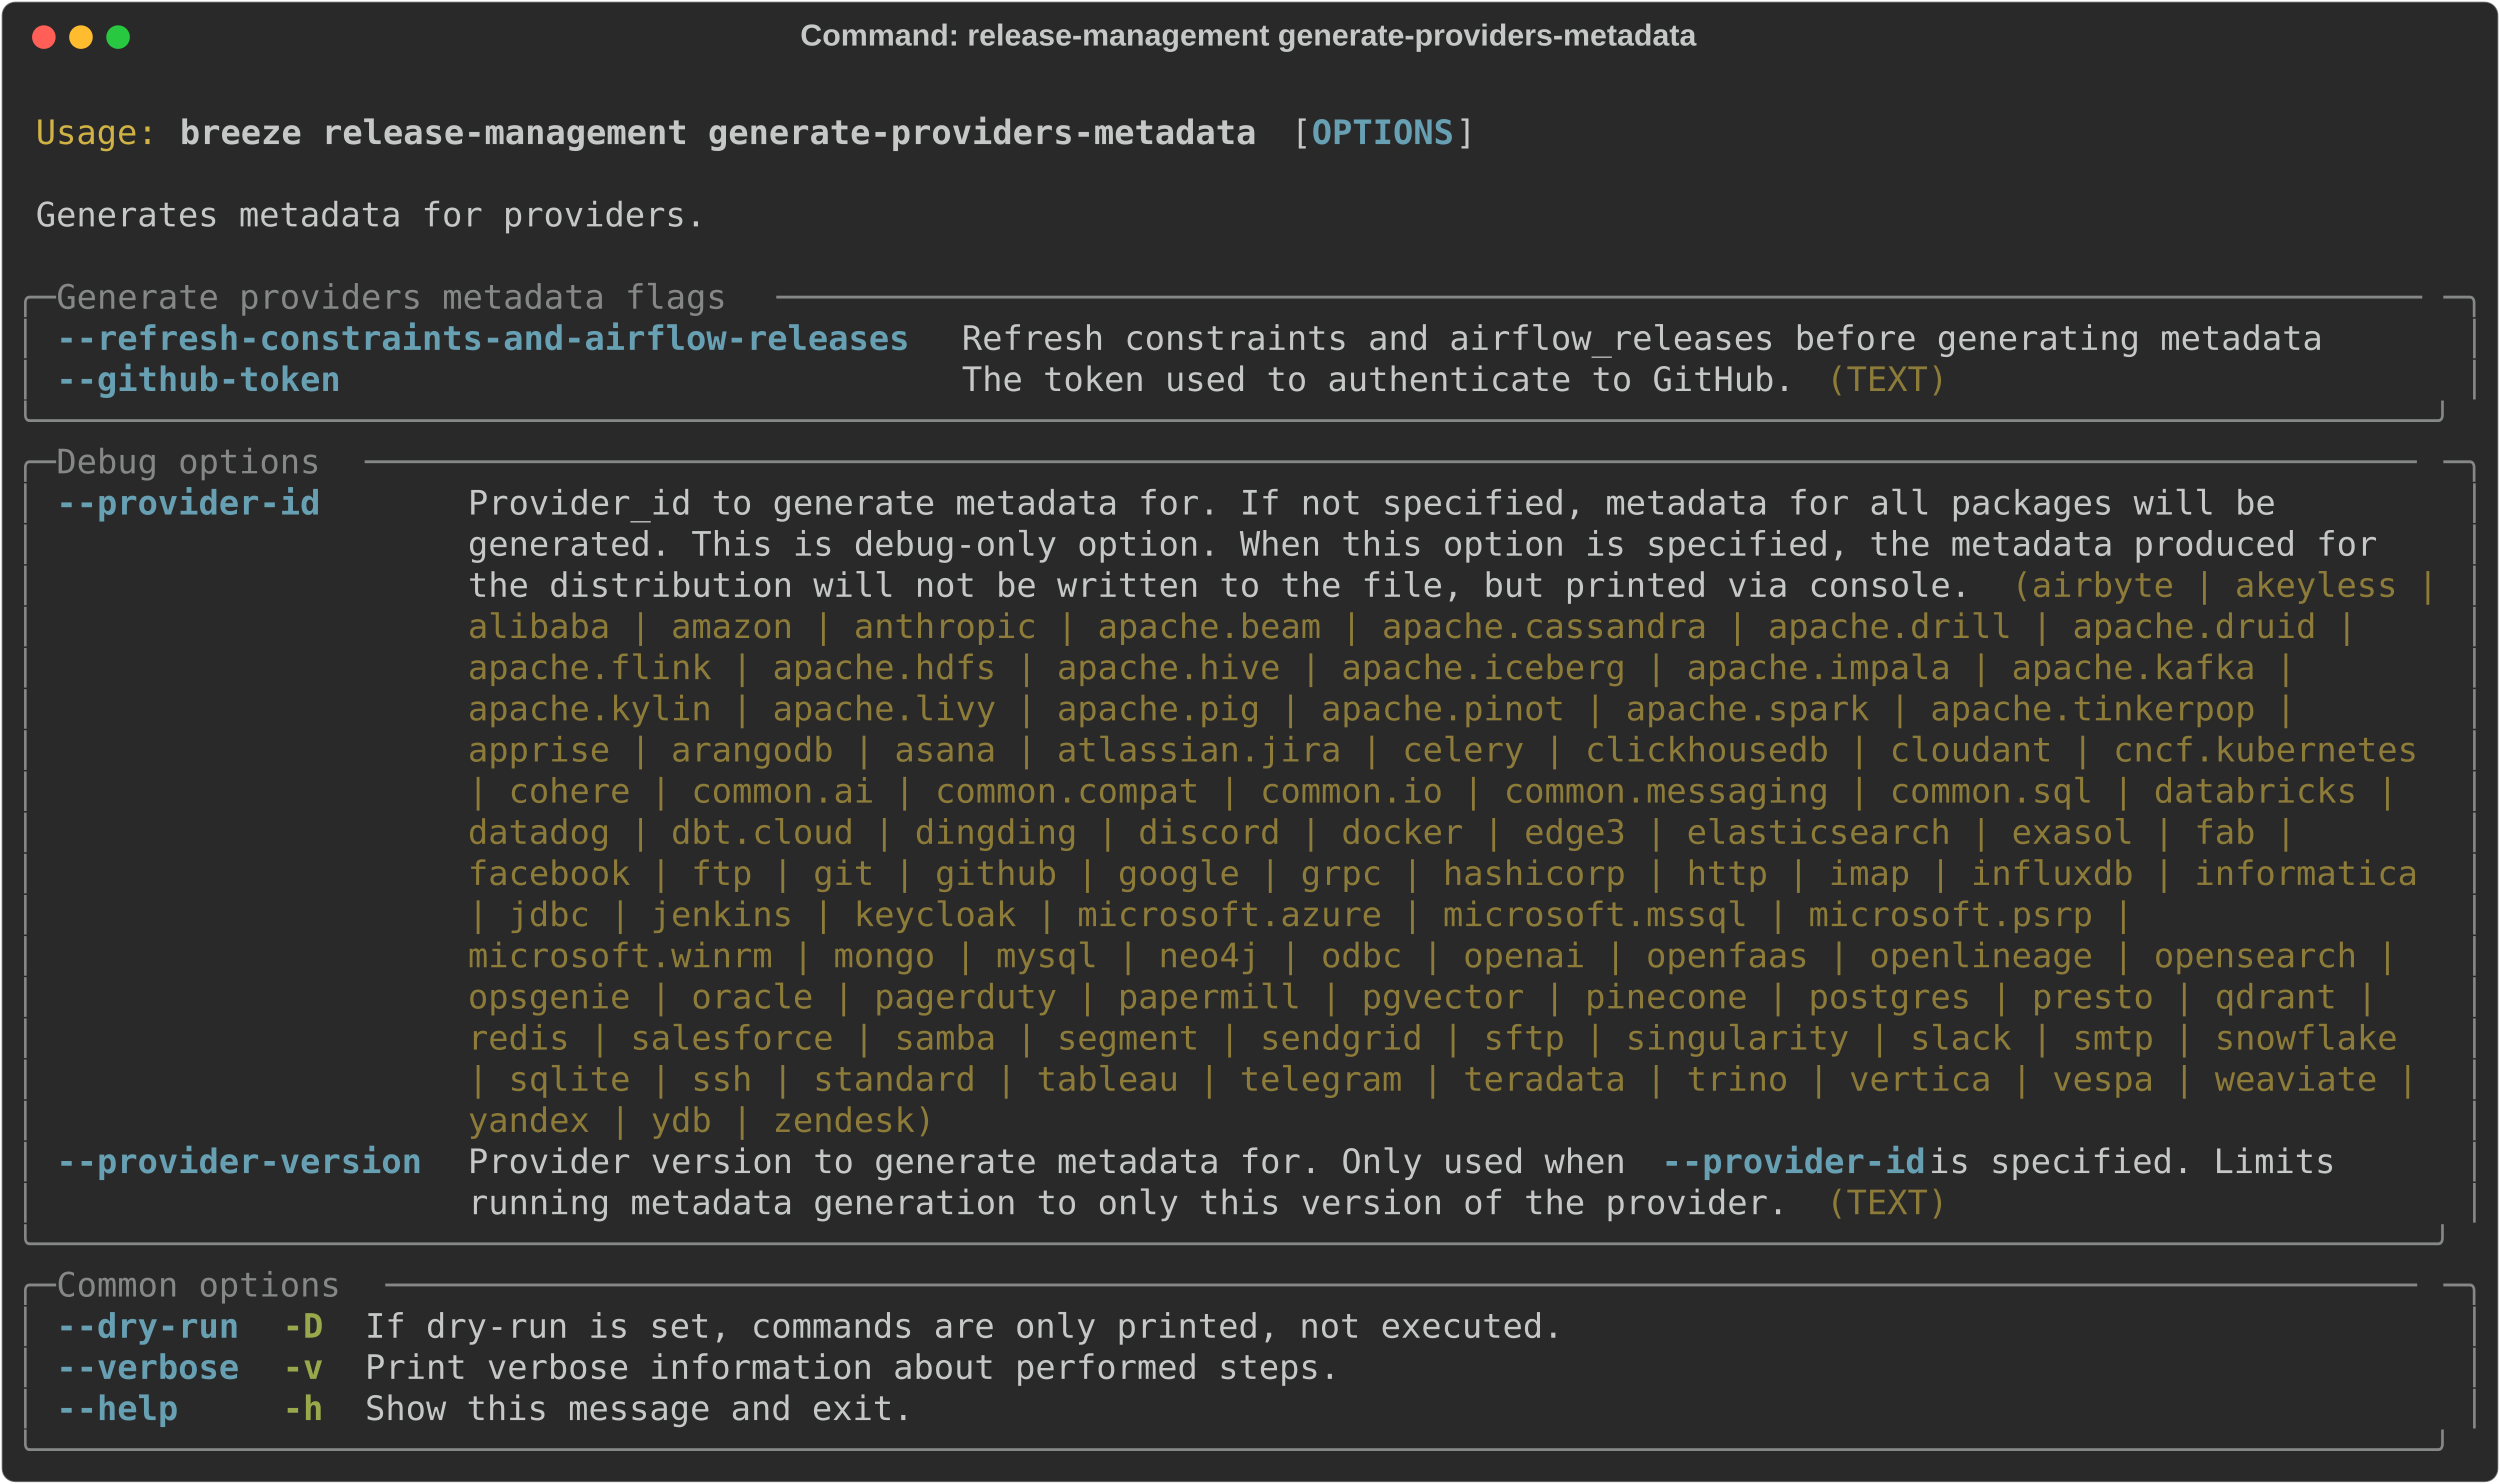
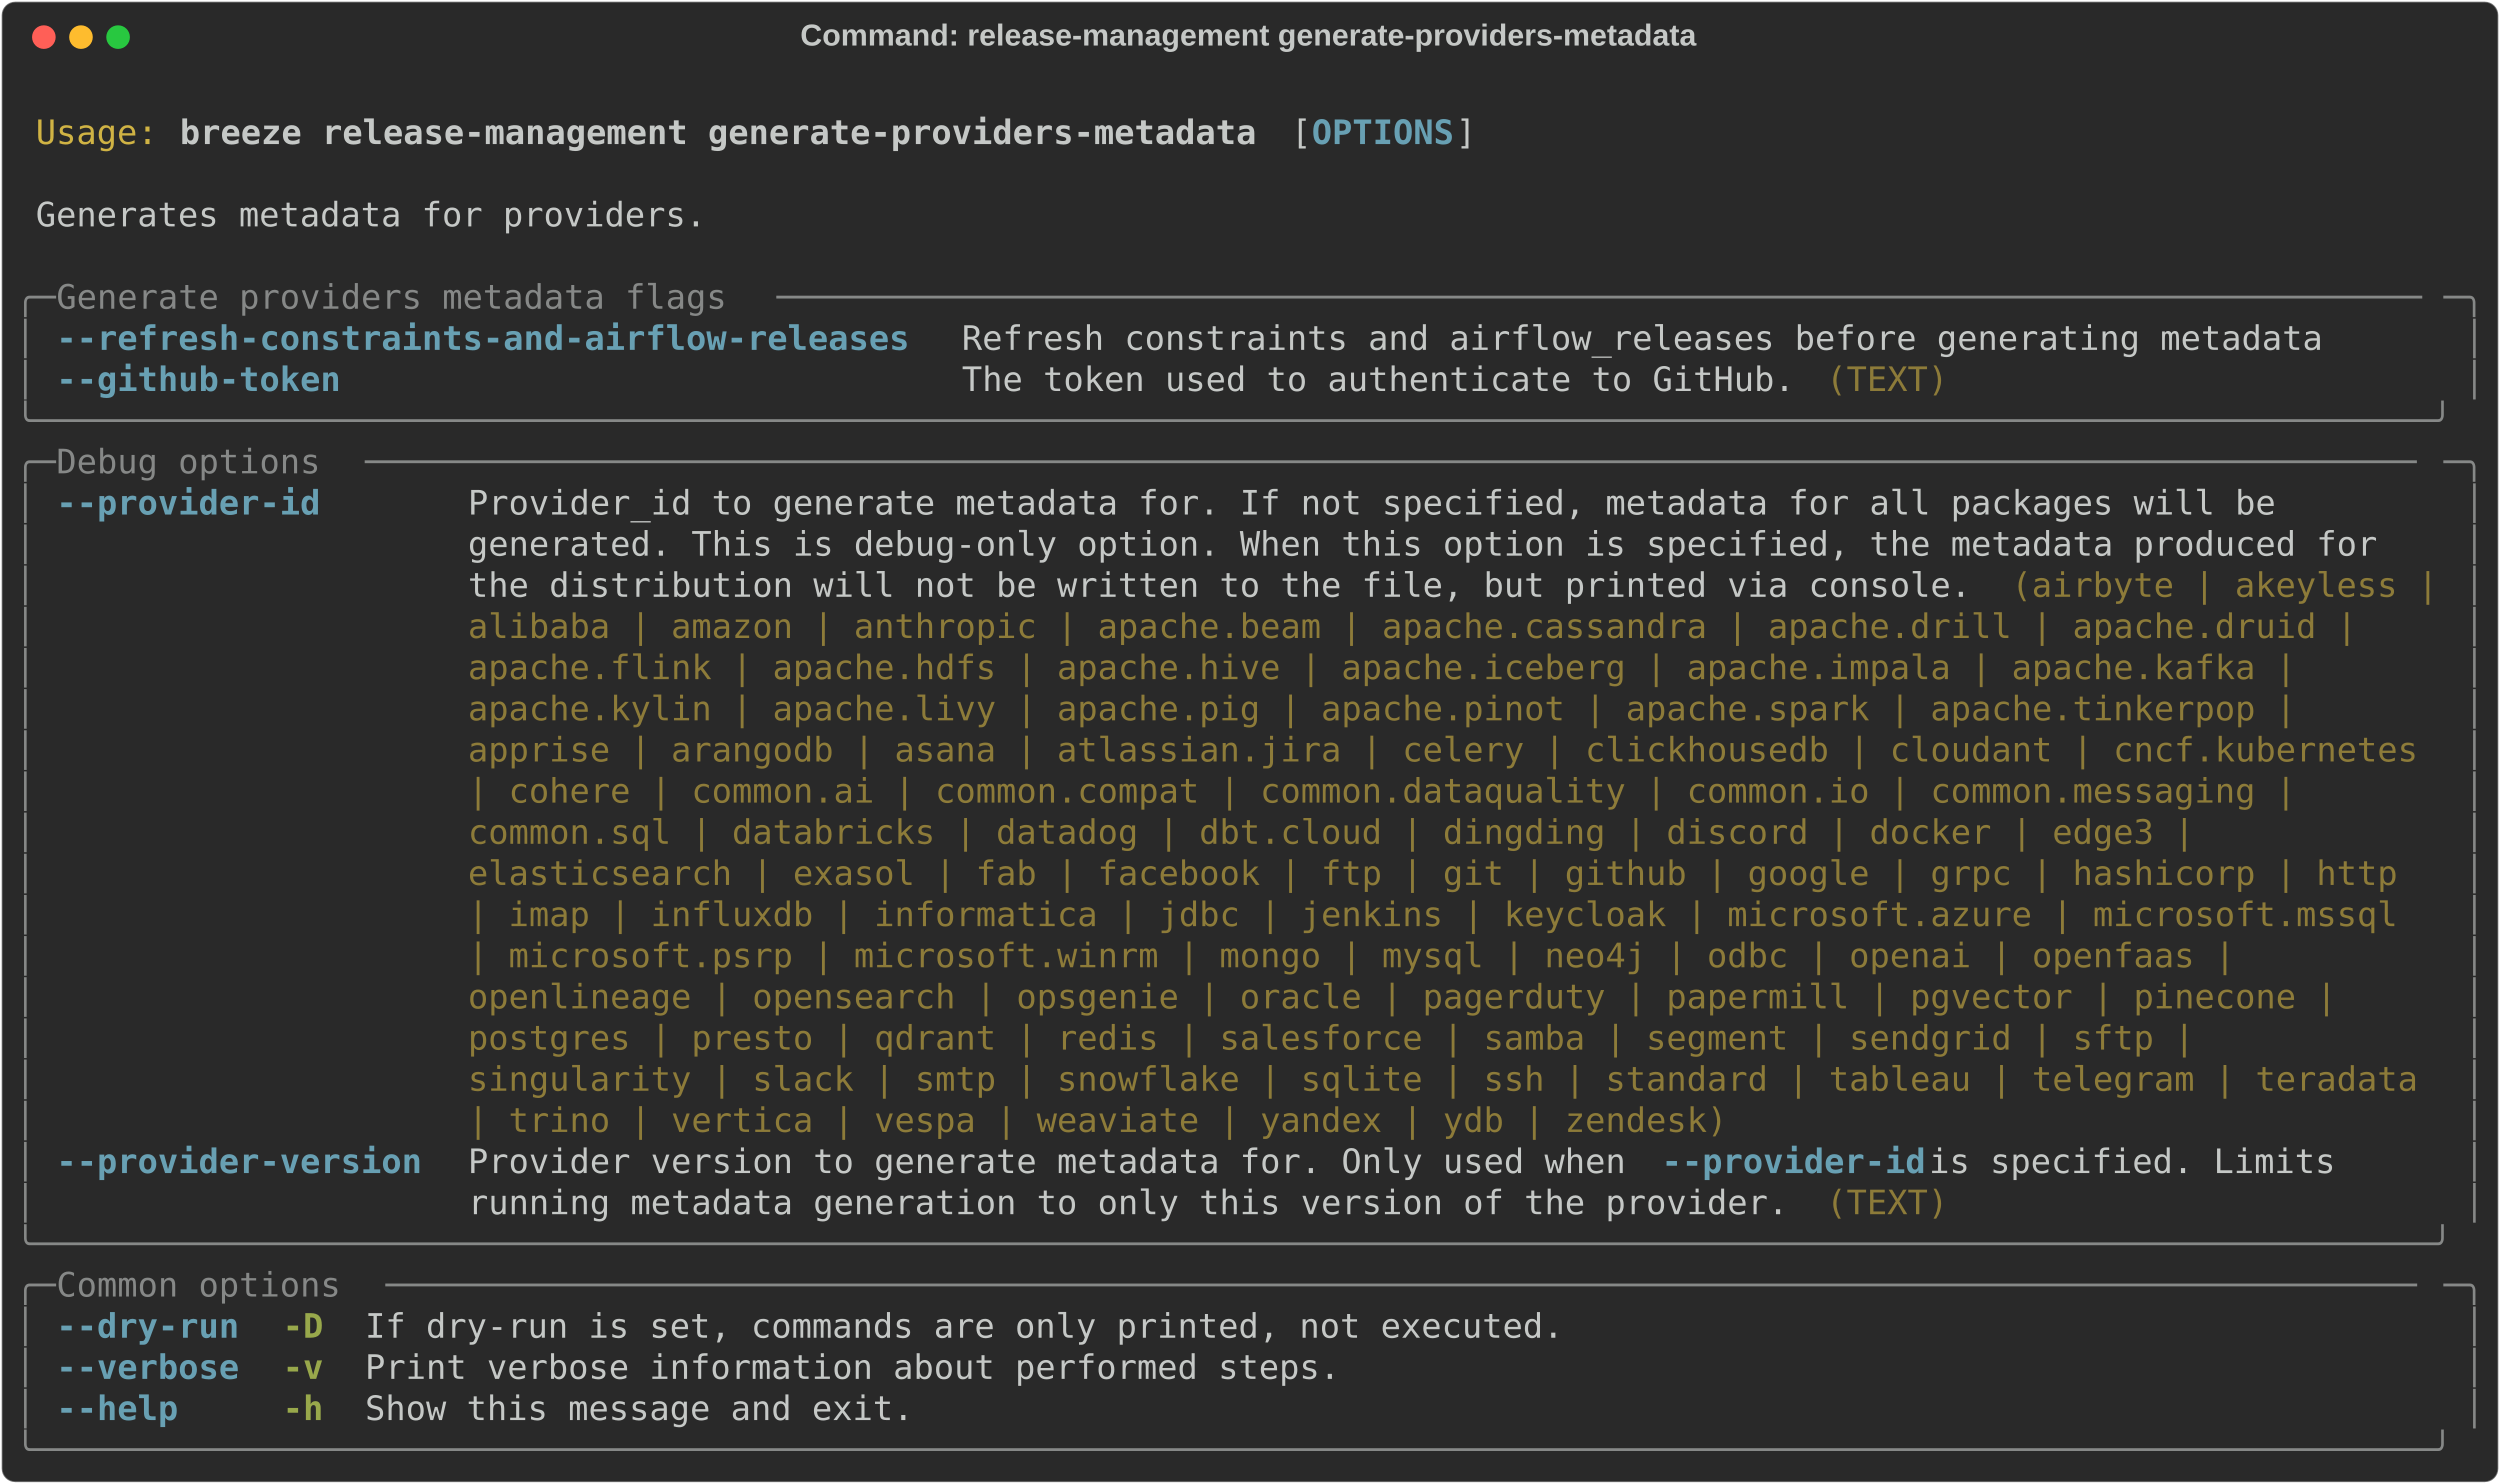
<svg xmlns="http://www.w3.org/2000/svg" class="rich-terminal" viewBox="0 0 1482 879.6">
  <style>

    @font-face {
        font-family: "Fira Code";
        src: local("FiraCode-Regular"),
                url("https://cdnjs.cloudflare.com/ajax/libs/firacode/6.2.0/woff2/FiraCode-Regular.woff2") format("woff2"),
                url("https://cdnjs.cloudflare.com/ajax/libs/firacode/6.2.0/woff/FiraCode-Regular.woff") format("woff");
        font-style: normal;
        font-weight: 400;
    }
    @font-face {
        font-family: "Fira Code";
        src: local("FiraCode-Bold"),
                url("https://cdnjs.cloudflare.com/ajax/libs/firacode/6.2.0/woff2/FiraCode-Bold.woff2") format("woff2"),
                url("https://cdnjs.cloudflare.com/ajax/libs/firacode/6.2.0/woff/FiraCode-Bold.woff") format("woff");
        font-style: bold;
        font-weight: 700;
    }

    .breeze-release-management-generate-providers-metadata-matrix {
        font-family: Fira Code, monospace;
        font-size: 20px;
        line-height: 24.4px;
        font-variant-east-asian: full-width;
    }

    .breeze-release-management-generate-providers-metadata-title {
        font-size: 18px;
        font-weight: bold;
        font-family: arial;
    }

    .breeze-release-management-generate-providers-metadata-r1 { fill: #c5c8c6 }
.breeze-release-management-generate-providers-metadata-r2 { fill: #d0b344 }
.breeze-release-management-generate-providers-metadata-r3 { fill: #c5c8c6;font-weight: bold }
.breeze-release-management-generate-providers-metadata-r4 { fill: #68a0b3;font-weight: bold }
.breeze-release-management-generate-providers-metadata-r5 { fill: #868887 }
.breeze-release-management-generate-providers-metadata-r6 { fill: #8d7b39 }
.breeze-release-management-generate-providers-metadata-r7 { fill: #98a84b;font-weight: bold }
    </style>
  <defs>
    <clipPath id="breeze-release-management-generate-providers-metadata-clip-terminal">
      <rect x="0" y="0" width="1463.0" height="828.6" />
    </clipPath>
    <clipPath id="breeze-release-management-generate-providers-metadata-line-0">
      <rect x="0" y="1.5" width="1464" height="24.65" />
    </clipPath>
    <clipPath id="breeze-release-management-generate-providers-metadata-line-1">
      <rect x="0" y="25.9" width="1464" height="24.65" />
    </clipPath>
    <clipPath id="breeze-release-management-generate-providers-metadata-line-2">
      <rect x="0" y="50.3" width="1464" height="24.65" />
    </clipPath>
    <clipPath id="breeze-release-management-generate-providers-metadata-line-3">
      <rect x="0" y="74.7" width="1464" height="24.65" />
    </clipPath>
    <clipPath id="breeze-release-management-generate-providers-metadata-line-4">
      <rect x="0" y="99.1" width="1464" height="24.65" />
    </clipPath>
    <clipPath id="breeze-release-management-generate-providers-metadata-line-5">
      <rect x="0" y="123.5" width="1464" height="24.65" />
    </clipPath>
    <clipPath id="breeze-release-management-generate-providers-metadata-line-6">
      <rect x="0" y="147.9" width="1464" height="24.65" />
    </clipPath>
    <clipPath id="breeze-release-management-generate-providers-metadata-line-7">
      <rect x="0" y="172.3" width="1464" height="24.65" />
    </clipPath>
    <clipPath id="breeze-release-management-generate-providers-metadata-line-8">
      <rect x="0" y="196.7" width="1464" height="24.65" />
    </clipPath>
    <clipPath id="breeze-release-management-generate-providers-metadata-line-9">
      <rect x="0" y="221.1" width="1464" height="24.65" />
    </clipPath>
    <clipPath id="breeze-release-management-generate-providers-metadata-line-10">
      <rect x="0" y="245.5" width="1464" height="24.65" />
    </clipPath>
    <clipPath id="breeze-release-management-generate-providers-metadata-line-11">
      <rect x="0" y="269.9" width="1464" height="24.65" />
    </clipPath>
    <clipPath id="breeze-release-management-generate-providers-metadata-line-12">
      <rect x="0" y="294.3" width="1464" height="24.65" />
    </clipPath>
    <clipPath id="breeze-release-management-generate-providers-metadata-line-13">
      <rect x="0" y="318.7" width="1464" height="24.65" />
    </clipPath>
    <clipPath id="breeze-release-management-generate-providers-metadata-line-14">
      <rect x="0" y="343.1" width="1464" height="24.65" />
    </clipPath>
    <clipPath id="breeze-release-management-generate-providers-metadata-line-15">
      <rect x="0" y="367.5" width="1464" height="24.65" />
    </clipPath>
    <clipPath id="breeze-release-management-generate-providers-metadata-line-16">
      <rect x="0" y="391.9" width="1464" height="24.65" />
    </clipPath>
    <clipPath id="breeze-release-management-generate-providers-metadata-line-17">
      <rect x="0" y="416.3" width="1464" height="24.65" />
    </clipPath>
    <clipPath id="breeze-release-management-generate-providers-metadata-line-18">
      <rect x="0" y="440.7" width="1464" height="24.65" />
    </clipPath>
    <clipPath id="breeze-release-management-generate-providers-metadata-line-19">
      <rect x="0" y="465.1" width="1464" height="24.65" />
    </clipPath>
    <clipPath id="breeze-release-management-generate-providers-metadata-line-20">
      <rect x="0" y="489.5" width="1464" height="24.65" />
    </clipPath>
    <clipPath id="breeze-release-management-generate-providers-metadata-line-21">
      <rect x="0" y="513.9" width="1464" height="24.65" />
    </clipPath>
    <clipPath id="breeze-release-management-generate-providers-metadata-line-22">
      <rect x="0" y="538.3" width="1464" height="24.65" />
    </clipPath>
    <clipPath id="breeze-release-management-generate-providers-metadata-line-23">
      <rect x="0" y="562.7" width="1464" height="24.65" />
    </clipPath>
    <clipPath id="breeze-release-management-generate-providers-metadata-line-24">
      <rect x="0" y="587.1" width="1464" height="24.65" />
    </clipPath>
    <clipPath id="breeze-release-management-generate-providers-metadata-line-25">
      <rect x="0" y="611.5" width="1464" height="24.65" />
    </clipPath>
    <clipPath id="breeze-release-management-generate-providers-metadata-line-26">
      <rect x="0" y="635.9" width="1464" height="24.65" />
    </clipPath>
    <clipPath id="breeze-release-management-generate-providers-metadata-line-27">
      <rect x="0" y="660.3" width="1464" height="24.65" />
    </clipPath>
    <clipPath id="breeze-release-management-generate-providers-metadata-line-28">
      <rect x="0" y="684.7" width="1464" height="24.65" />
    </clipPath>
    <clipPath id="breeze-release-management-generate-providers-metadata-line-29">
      <rect x="0" y="709.1" width="1464" height="24.65" />
    </clipPath>
    <clipPath id="breeze-release-management-generate-providers-metadata-line-30">
      <rect x="0" y="733.5" width="1464" height="24.65" />
    </clipPath>
    <clipPath id="breeze-release-management-generate-providers-metadata-line-31">
      <rect x="0" y="757.9" width="1464" height="24.65" />
    </clipPath>
    <clipPath id="breeze-release-management-generate-providers-metadata-line-32">
      <rect x="0" y="782.3" width="1464" height="24.65" />
    </clipPath>
  </defs>
  <rect fill="#292929" stroke="rgba(255,255,255,0.35)" stroke-width="1" x="1" y="1" width="1480" height="877.6" rx="8" />
  <text class="breeze-release-management-generate-providers-metadata-title" fill="#c5c8c6" text-anchor="middle" x="740" y="27">Command: release-management generate-providers-metadata</text>
  <g transform="translate(26,22)">
    <circle cx="0" cy="0" r="7" fill="#ff5f57" />
    <circle cx="22" cy="0" r="7" fill="#febc2e" />
    <circle cx="44" cy="0" r="7" fill="#28c840" />
  </g>
  <g transform="translate(9, 41)" clip-path="url(#breeze-release-management-generate-providers-metadata-clip-terminal)">
    <g class="breeze-release-management-generate-providers-metadata-matrix">
      <text class="breeze-release-management-generate-providers-metadata-r1" x="1464" y="20" textLength="12.2" clip-path="url(#breeze-release-management-generate-providers-metadata-line-0)">
</text>
      <text class="breeze-release-management-generate-providers-metadata-r2" x="12.2" y="44.4" textLength="73.2" clip-path="url(#breeze-release-management-generate-providers-metadata-line-1)">Usage:</text>
      <text class="breeze-release-management-generate-providers-metadata-r3" x="97.6" y="44.4" textLength="646.6" clip-path="url(#breeze-release-management-generate-providers-metadata-line-1)">breeze release-management generate-providers-metadata</text>
      <text class="breeze-release-management-generate-providers-metadata-r1" x="756.4" y="44.4" textLength="12.2" clip-path="url(#breeze-release-management-generate-providers-metadata-line-1)">[</text>
      <text class="breeze-release-management-generate-providers-metadata-r4" x="768.6" y="44.4" textLength="85.4" clip-path="url(#breeze-release-management-generate-providers-metadata-line-1)">OPTIONS</text>
      <text class="breeze-release-management-generate-providers-metadata-r1" x="854" y="44.4" textLength="12.2" clip-path="url(#breeze-release-management-generate-providers-metadata-line-1)">]</text>
      <text class="breeze-release-management-generate-providers-metadata-r1" x="1464" y="44.4" textLength="12.2" clip-path="url(#breeze-release-management-generate-providers-metadata-line-1)">
</text>
      <text class="breeze-release-management-generate-providers-metadata-r1" x="1464" y="68.8" textLength="12.2" clip-path="url(#breeze-release-management-generate-providers-metadata-line-2)">
</text>
      <text class="breeze-release-management-generate-providers-metadata-r1" x="12.2" y="93.2" textLength="402.6" clip-path="url(#breeze-release-management-generate-providers-metadata-line-3)">Generates metadata for providers.</text>
      <text class="breeze-release-management-generate-providers-metadata-r1" x="1464" y="93.2" textLength="12.2" clip-path="url(#breeze-release-management-generate-providers-metadata-line-3)">
</text>
      <text class="breeze-release-management-generate-providers-metadata-r1" x="1464" y="117.6" textLength="12.2" clip-path="url(#breeze-release-management-generate-providers-metadata-line-4)">
</text>
      <text class="breeze-release-management-generate-providers-metadata-r5" x="0" y="142" textLength="24.4" clip-path="url(#breeze-release-management-generate-providers-metadata-line-5)">╭─</text>
      <text class="breeze-release-management-generate-providers-metadata-r5" x="24.4" y="142" textLength="427" clip-path="url(#breeze-release-management-generate-providers-metadata-line-5)"> Generate providers metadata flags </text>
      <text class="breeze-release-management-generate-providers-metadata-r5" x="451.4" y="142" textLength="988.2" clip-path="url(#breeze-release-management-generate-providers-metadata-line-5)">─────────────────────────────────────────────────────────────────────────────────</text>
      <text class="breeze-release-management-generate-providers-metadata-r5" x="1439.6" y="142" textLength="24.4" clip-path="url(#breeze-release-management-generate-providers-metadata-line-5)">─╮</text>
      <text class="breeze-release-management-generate-providers-metadata-r1" x="1464" y="142" textLength="12.2" clip-path="url(#breeze-release-management-generate-providers-metadata-line-5)">
</text>
      <text class="breeze-release-management-generate-providers-metadata-r5" x="0" y="166.4" textLength="12.2" clip-path="url(#breeze-release-management-generate-providers-metadata-line-6)">│</text>
      <text class="breeze-release-management-generate-providers-metadata-r4" x="24.4" y="166.4" textLength="512.4" clip-path="url(#breeze-release-management-generate-providers-metadata-line-6)">--refresh-constraints-and-airflow-releases</text>
      <text class="breeze-release-management-generate-providers-metadata-r1" x="561.2" y="166.4" textLength="817.4" clip-path="url(#breeze-release-management-generate-providers-metadata-line-6)">Refresh constraints and airflow_releases before generating metadata</text>
      <text class="breeze-release-management-generate-providers-metadata-r5" x="1451.8" y="166.4" textLength="12.2" clip-path="url(#breeze-release-management-generate-providers-metadata-line-6)">│</text>
      <text class="breeze-release-management-generate-providers-metadata-r1" x="1464" y="166.4" textLength="12.2" clip-path="url(#breeze-release-management-generate-providers-metadata-line-6)">
</text>
      <text class="breeze-release-management-generate-providers-metadata-r5" x="0" y="190.8" textLength="12.2" clip-path="url(#breeze-release-management-generate-providers-metadata-line-7)">│</text>
      <text class="breeze-release-management-generate-providers-metadata-r4" x="24.4" y="190.8" textLength="512.4" clip-path="url(#breeze-release-management-generate-providers-metadata-line-7)">--github-token                            </text>
      <text class="breeze-release-management-generate-providers-metadata-r1" x="561.2" y="190.8" textLength="512.4" clip-path="url(#breeze-release-management-generate-providers-metadata-line-7)">The token used to authenticate to GitHub. </text>
      <text class="breeze-release-management-generate-providers-metadata-r6" x="1073.6" y="190.8" textLength="73.2" clip-path="url(#breeze-release-management-generate-providers-metadata-line-7)">(TEXT)</text>
      <text class="breeze-release-management-generate-providers-metadata-r5" x="1451.8" y="190.8" textLength="12.2" clip-path="url(#breeze-release-management-generate-providers-metadata-line-7)">│</text>
      <text class="breeze-release-management-generate-providers-metadata-r1" x="1464" y="190.8" textLength="12.2" clip-path="url(#breeze-release-management-generate-providers-metadata-line-7)">
</text>
      <text class="breeze-release-management-generate-providers-metadata-r5" x="0" y="215.2" textLength="1464" clip-path="url(#breeze-release-management-generate-providers-metadata-line-8)">╰──────────────────────────────────────────────────────────────────────────────────────────────────────────────────────╯</text>
      <text class="breeze-release-management-generate-providers-metadata-r1" x="1464" y="215.2" textLength="12.2" clip-path="url(#breeze-release-management-generate-providers-metadata-line-8)">
</text>
      <text class="breeze-release-management-generate-providers-metadata-r5" x="0" y="239.6" textLength="24.4" clip-path="url(#breeze-release-management-generate-providers-metadata-line-9)">╭─</text>
      <text class="breeze-release-management-generate-providers-metadata-r5" x="24.4" y="239.6" textLength="183" clip-path="url(#breeze-release-management-generate-providers-metadata-line-9)"> Debug options </text>
      <text class="breeze-release-management-generate-providers-metadata-r5" x="207.4" y="239.6" textLength="1232.2" clip-path="url(#breeze-release-management-generate-providers-metadata-line-9)">─────────────────────────────────────────────────────────────────────────────────────────────────────</text>
      <text class="breeze-release-management-generate-providers-metadata-r5" x="1439.6" y="239.6" textLength="24.4" clip-path="url(#breeze-release-management-generate-providers-metadata-line-9)">─╮</text>
      <text class="breeze-release-management-generate-providers-metadata-r1" x="1464" y="239.6" textLength="12.2" clip-path="url(#breeze-release-management-generate-providers-metadata-line-9)">
</text>
      <text class="breeze-release-management-generate-providers-metadata-r5" x="0" y="264" textLength="12.2" clip-path="url(#breeze-release-management-generate-providers-metadata-line-10)">│</text>
      <text class="breeze-release-management-generate-providers-metadata-r4" x="24.4" y="264" textLength="219.6" clip-path="url(#breeze-release-management-generate-providers-metadata-line-10)">--provider-id     </text>
      <text class="breeze-release-management-generate-providers-metadata-r1" x="268.4" y="264" textLength="1171.2" clip-path="url(#breeze-release-management-generate-providers-metadata-line-10)">Provider_id to generate metadata for. If not specified, metadata for all packages will be       </text>
      <text class="breeze-release-management-generate-providers-metadata-r5" x="1451.8" y="264" textLength="12.2" clip-path="url(#breeze-release-management-generate-providers-metadata-line-10)">│</text>
      <text class="breeze-release-management-generate-providers-metadata-r1" x="1464" y="264" textLength="12.2" clip-path="url(#breeze-release-management-generate-providers-metadata-line-10)">
</text>
      <text class="breeze-release-management-generate-providers-metadata-r5" x="0" y="288.4" textLength="12.2" clip-path="url(#breeze-release-management-generate-providers-metadata-line-11)">│</text>
      <text class="breeze-release-management-generate-providers-metadata-r1" x="268.4" y="288.4" textLength="1171.2" clip-path="url(#breeze-release-management-generate-providers-metadata-line-11)">generated. This is debug-only option. When this option is specified, the metadata produced for  </text>
      <text class="breeze-release-management-generate-providers-metadata-r5" x="1451.8" y="288.4" textLength="12.2" clip-path="url(#breeze-release-management-generate-providers-metadata-line-11)">│</text>
      <text class="breeze-release-management-generate-providers-metadata-r1" x="1464" y="288.4" textLength="12.2" clip-path="url(#breeze-release-management-generate-providers-metadata-line-11)">
</text>
      <text class="breeze-release-management-generate-providers-metadata-r5" x="0" y="312.8" textLength="12.2" clip-path="url(#breeze-release-management-generate-providers-metadata-line-12)">│</text>
      <text class="breeze-release-management-generate-providers-metadata-r1" x="268.4" y="312.8" textLength="915" clip-path="url(#breeze-release-management-generate-providers-metadata-line-12)">the distribution will not be written to the file, but printed via console. </text>
      <text class="breeze-release-management-generate-providers-metadata-r6" x="1183.4" y="312.8" textLength="256.2" clip-path="url(#breeze-release-management-generate-providers-metadata-line-12)">(airbyte | akeyless |</text>
      <text class="breeze-release-management-generate-providers-metadata-r5" x="1451.8" y="312.8" textLength="12.2" clip-path="url(#breeze-release-management-generate-providers-metadata-line-12)">│</text>
      <text class="breeze-release-management-generate-providers-metadata-r1" x="1464" y="312.8" textLength="12.2" clip-path="url(#breeze-release-management-generate-providers-metadata-line-12)">
</text>
      <text class="breeze-release-management-generate-providers-metadata-r5" x="0" y="337.2" textLength="12.2" clip-path="url(#breeze-release-management-generate-providers-metadata-line-13)">│</text>
      <text class="breeze-release-management-generate-providers-metadata-r6" x="268.4" y="337.2" textLength="1146.8" clip-path="url(#breeze-release-management-generate-providers-metadata-line-13)">alibaba | amazon | anthropic | apache.beam | apache.cassandra | apache.drill | apache.druid | </text>
      <text class="breeze-release-management-generate-providers-metadata-r5" x="1451.8" y="337.2" textLength="12.2" clip-path="url(#breeze-release-management-generate-providers-metadata-line-13)">│</text>
      <text class="breeze-release-management-generate-providers-metadata-r1" x="1464" y="337.2" textLength="12.2" clip-path="url(#breeze-release-management-generate-providers-metadata-line-13)">
</text>
      <text class="breeze-release-management-generate-providers-metadata-r5" x="0" y="361.6" textLength="12.2" clip-path="url(#breeze-release-management-generate-providers-metadata-line-14)">│</text>
      <text class="breeze-release-management-generate-providers-metadata-r6" x="268.4" y="361.6" textLength="1110.2" clip-path="url(#breeze-release-management-generate-providers-metadata-line-14)">apache.flink | apache.hdfs | apache.hive | apache.iceberg | apache.impala | apache.kafka | </text>
      <text class="breeze-release-management-generate-providers-metadata-r5" x="1451.8" y="361.6" textLength="12.2" clip-path="url(#breeze-release-management-generate-providers-metadata-line-14)">│</text>
      <text class="breeze-release-management-generate-providers-metadata-r1" x="1464" y="361.6" textLength="12.2" clip-path="url(#breeze-release-management-generate-providers-metadata-line-14)">
</text>
      <text class="breeze-release-management-generate-providers-metadata-r5" x="0" y="386" textLength="12.2" clip-path="url(#breeze-release-management-generate-providers-metadata-line-15)">│</text>
      <text class="breeze-release-management-generate-providers-metadata-r6" x="268.4" y="386" textLength="1110.2" clip-path="url(#breeze-release-management-generate-providers-metadata-line-15)">apache.kylin | apache.livy | apache.pig | apache.pinot | apache.spark | apache.tinkerpop | </text>
      <text class="breeze-release-management-generate-providers-metadata-r5" x="1451.8" y="386" textLength="12.2" clip-path="url(#breeze-release-management-generate-providers-metadata-line-15)">│</text>
      <text class="breeze-release-management-generate-providers-metadata-r1" x="1464" y="386" textLength="12.2" clip-path="url(#breeze-release-management-generate-providers-metadata-line-15)">
</text>
      <text class="breeze-release-management-generate-providers-metadata-r5" x="0" y="410.4" textLength="12.2" clip-path="url(#breeze-release-management-generate-providers-metadata-line-16)">│</text>
      <text class="breeze-release-management-generate-providers-metadata-r6" x="268.4" y="410.4" textLength="1171.2" clip-path="url(#breeze-release-management-generate-providers-metadata-line-16)">apprise | arangodb | asana | atlassian.jira | celery | clickhousedb | cloudant | cncf.kubernetes</text>
      <text class="breeze-release-management-generate-providers-metadata-r5" x="1451.8" y="410.4" textLength="12.2" clip-path="url(#breeze-release-management-generate-providers-metadata-line-16)">│</text>
      <text class="breeze-release-management-generate-providers-metadata-r1" x="1464" y="410.4" textLength="12.2" clip-path="url(#breeze-release-management-generate-providers-metadata-line-16)">
</text>
      <text class="breeze-release-management-generate-providers-metadata-r5" x="0" y="434.8" textLength="12.2" clip-path="url(#breeze-release-management-generate-providers-metadata-line-17)">│</text>
-       <text class="breeze-release-management-generate-providers-metadata-r6" x="268.4" y="434.8" textLength="1171.2" clip-path="url(#breeze-release-management-generate-providers-metadata-line-17)">| cohere | common.ai | common.compat | common.io | common.messaging | common.sql | databricks | </text>
+       <text class="breeze-release-management-generate-providers-metadata-r6" x="268.4" y="434.8" textLength="1110.2" clip-path="url(#breeze-release-management-generate-providers-metadata-line-17)">| cohere | common.ai | common.compat | common.dataquality | common.io | common.messaging | </text>
      <text class="breeze-release-management-generate-providers-metadata-r5" x="1451.8" y="434.8" textLength="12.2" clip-path="url(#breeze-release-management-generate-providers-metadata-line-17)">│</text>
      <text class="breeze-release-management-generate-providers-metadata-r1" x="1464" y="434.8" textLength="12.2" clip-path="url(#breeze-release-management-generate-providers-metadata-line-17)">
</text>
      <text class="breeze-release-management-generate-providers-metadata-r5" x="0" y="459.2" textLength="12.2" clip-path="url(#breeze-release-management-generate-providers-metadata-line-18)">│</text>
-       <text class="breeze-release-management-generate-providers-metadata-r6" x="268.4" y="459.2" textLength="1110.2" clip-path="url(#breeze-release-management-generate-providers-metadata-line-18)">datadog | dbt.cloud | dingding | discord | docker | edge3 | elasticsearch | exasol | fab | </text>
+       <text class="breeze-release-management-generate-providers-metadata-r6" x="268.4" y="459.2" textLength="1049.2" clip-path="url(#breeze-release-management-generate-providers-metadata-line-18)">common.sql | databricks | datadog | dbt.cloud | dingding | discord | docker | edge3 | </text>
      <text class="breeze-release-management-generate-providers-metadata-r5" x="1451.8" y="459.2" textLength="12.2" clip-path="url(#breeze-release-management-generate-providers-metadata-line-18)">│</text>
      <text class="breeze-release-management-generate-providers-metadata-r1" x="1464" y="459.2" textLength="12.2" clip-path="url(#breeze-release-management-generate-providers-metadata-line-18)">
</text>
      <text class="breeze-release-management-generate-providers-metadata-r5" x="0" y="483.6" textLength="12.2" clip-path="url(#breeze-release-management-generate-providers-metadata-line-19)">│</text>
-       <text class="breeze-release-management-generate-providers-metadata-r6" x="268.4" y="483.6" textLength="1171.2" clip-path="url(#breeze-release-management-generate-providers-metadata-line-19)">facebook | ftp | git | github | google | grpc | hashicorp | http | imap | influxdb | informatica</text>
+       <text class="breeze-release-management-generate-providers-metadata-r6" x="268.4" y="483.6" textLength="1171.2" clip-path="url(#breeze-release-management-generate-providers-metadata-line-19)">elasticsearch | exasol | fab | facebook | ftp | git | github | google | grpc | hashicorp | http </text>
      <text class="breeze-release-management-generate-providers-metadata-r5" x="1451.8" y="483.6" textLength="12.2" clip-path="url(#breeze-release-management-generate-providers-metadata-line-19)">│</text>
      <text class="breeze-release-management-generate-providers-metadata-r1" x="1464" y="483.6" textLength="12.2" clip-path="url(#breeze-release-management-generate-providers-metadata-line-19)">
</text>
      <text class="breeze-release-management-generate-providers-metadata-r5" x="0" y="508" textLength="12.2" clip-path="url(#breeze-release-management-generate-providers-metadata-line-20)">│</text>
-       <text class="breeze-release-management-generate-providers-metadata-r6" x="268.4" y="508" textLength="1012.6" clip-path="url(#breeze-release-management-generate-providers-metadata-line-20)">| jdbc | jenkins | keycloak | microsoft.azure | microsoft.mssql | microsoft.psrp | </text>
+       <text class="breeze-release-management-generate-providers-metadata-r6" x="268.4" y="508" textLength="1171.2" clip-path="url(#breeze-release-management-generate-providers-metadata-line-20)">| imap | influxdb | informatica | jdbc | jenkins | keycloak | microsoft.azure | microsoft.mssql </text>
      <text class="breeze-release-management-generate-providers-metadata-r5" x="1451.8" y="508" textLength="12.2" clip-path="url(#breeze-release-management-generate-providers-metadata-line-20)">│</text>
      <text class="breeze-release-management-generate-providers-metadata-r1" x="1464" y="508" textLength="12.2" clip-path="url(#breeze-release-management-generate-providers-metadata-line-20)">
</text>
      <text class="breeze-release-management-generate-providers-metadata-r5" x="0" y="532.4" textLength="12.2" clip-path="url(#breeze-release-management-generate-providers-metadata-line-21)">│</text>
-       <text class="breeze-release-management-generate-providers-metadata-r6" x="268.4" y="532.4" textLength="1171.2" clip-path="url(#breeze-release-management-generate-providers-metadata-line-21)">microsoft.winrm | mongo | mysql | neo4j | odbc | openai | openfaas | openlineage | opensearch | </text>
+       <text class="breeze-release-management-generate-providers-metadata-r6" x="268.4" y="532.4" textLength="1073.6" clip-path="url(#breeze-release-management-generate-providers-metadata-line-21)">| microsoft.psrp | microsoft.winrm | mongo | mysql | neo4j | odbc | openai | openfaas | </text>
      <text class="breeze-release-management-generate-providers-metadata-r5" x="1451.8" y="532.4" textLength="12.2" clip-path="url(#breeze-release-management-generate-providers-metadata-line-21)">│</text>
      <text class="breeze-release-management-generate-providers-metadata-r1" x="1464" y="532.4" textLength="12.2" clip-path="url(#breeze-release-management-generate-providers-metadata-line-21)">
</text>
      <text class="breeze-release-management-generate-providers-metadata-r5" x="0" y="556.8" textLength="12.2" clip-path="url(#breeze-release-management-generate-providers-metadata-line-22)">│</text>
-       <text class="breeze-release-management-generate-providers-metadata-r6" x="268.4" y="556.8" textLength="1159" clip-path="url(#breeze-release-management-generate-providers-metadata-line-22)">opsgenie | oracle | pagerduty | papermill | pgvector | pinecone | postgres | presto | qdrant | </text>
+       <text class="breeze-release-management-generate-providers-metadata-r6" x="268.4" y="556.8" textLength="1134.6" clip-path="url(#breeze-release-management-generate-providers-metadata-line-22)">openlineage | opensearch | opsgenie | oracle | pagerduty | papermill | pgvector | pinecone | </text>
      <text class="breeze-release-management-generate-providers-metadata-r5" x="1451.8" y="556.8" textLength="12.2" clip-path="url(#breeze-release-management-generate-providers-metadata-line-22)">│</text>
      <text class="breeze-release-management-generate-providers-metadata-r1" x="1464" y="556.8" textLength="12.2" clip-path="url(#breeze-release-management-generate-providers-metadata-line-22)">
</text>
      <text class="breeze-release-management-generate-providers-metadata-r5" x="0" y="581.2" textLength="12.2" clip-path="url(#breeze-release-management-generate-providers-metadata-line-23)">│</text>
-       <text class="breeze-release-management-generate-providers-metadata-r6" x="268.4" y="581.2" textLength="1171.2" clip-path="url(#breeze-release-management-generate-providers-metadata-line-23)">redis | salesforce | samba | segment | sendgrid | sftp | singularity | slack | smtp | snowflake </text>
+       <text class="breeze-release-management-generate-providers-metadata-r6" x="268.4" y="581.2" textLength="1049.2" clip-path="url(#breeze-release-management-generate-providers-metadata-line-23)">postgres | presto | qdrant | redis | salesforce | samba | segment | sendgrid | sftp | </text>
      <text class="breeze-release-management-generate-providers-metadata-r5" x="1451.8" y="581.2" textLength="12.2" clip-path="url(#breeze-release-management-generate-providers-metadata-line-23)">│</text>
      <text class="breeze-release-management-generate-providers-metadata-r1" x="1464" y="581.2" textLength="12.2" clip-path="url(#breeze-release-management-generate-providers-metadata-line-23)">
</text>
      <text class="breeze-release-management-generate-providers-metadata-r5" x="0" y="605.6" textLength="12.2" clip-path="url(#breeze-release-management-generate-providers-metadata-line-24)">│</text>
-       <text class="breeze-release-management-generate-providers-metadata-r6" x="268.4" y="605.6" textLength="1171.2" clip-path="url(#breeze-release-management-generate-providers-metadata-line-24)">| sqlite | ssh | standard | tableau | telegram | teradata | trino | vertica | vespa | weaviate |</text>
+       <text class="breeze-release-management-generate-providers-metadata-r6" x="268.4" y="605.6" textLength="1171.2" clip-path="url(#breeze-release-management-generate-providers-metadata-line-24)">singularity | slack | smtp | snowflake | sqlite | ssh | standard | tableau | telegram | teradata</text>
      <text class="breeze-release-management-generate-providers-metadata-r5" x="1451.8" y="605.6" textLength="12.2" clip-path="url(#breeze-release-management-generate-providers-metadata-line-24)">│</text>
      <text class="breeze-release-management-generate-providers-metadata-r1" x="1464" y="605.6" textLength="12.2" clip-path="url(#breeze-release-management-generate-providers-metadata-line-24)">
</text>
      <text class="breeze-release-management-generate-providers-metadata-r5" x="0" y="630" textLength="12.2" clip-path="url(#breeze-release-management-generate-providers-metadata-line-25)">│</text>
-       <text class="breeze-release-management-generate-providers-metadata-r6" x="268.4" y="630" textLength="280.6" clip-path="url(#breeze-release-management-generate-providers-metadata-line-25)">yandex | ydb | zendesk)</text>
+       <text class="breeze-release-management-generate-providers-metadata-r6" x="268.4" y="630" textLength="756.4" clip-path="url(#breeze-release-management-generate-providers-metadata-line-25)">| trino | vertica | vespa | weaviate | yandex | ydb | zendesk)</text>
      <text class="breeze-release-management-generate-providers-metadata-r5" x="1451.8" y="630" textLength="12.2" clip-path="url(#breeze-release-management-generate-providers-metadata-line-25)">│</text>
      <text class="breeze-release-management-generate-providers-metadata-r1" x="1464" y="630" textLength="12.2" clip-path="url(#breeze-release-management-generate-providers-metadata-line-25)">
</text>
      <text class="breeze-release-management-generate-providers-metadata-r5" x="0" y="654.4" textLength="12.2" clip-path="url(#breeze-release-management-generate-providers-metadata-line-26)">│</text>
      <text class="breeze-release-management-generate-providers-metadata-r4" x="24.4" y="654.4" textLength="219.6" clip-path="url(#breeze-release-management-generate-providers-metadata-line-26)">--provider-version</text>
      <text class="breeze-release-management-generate-providers-metadata-r1" x="268.4" y="654.4" textLength="707.6" clip-path="url(#breeze-release-management-generate-providers-metadata-line-26)">Provider version to generate metadata for. Only used when </text>
      <text class="breeze-release-management-generate-providers-metadata-r4" x="976" y="654.4" textLength="158.6" clip-path="url(#breeze-release-management-generate-providers-metadata-line-26)">--provider-id</text>
      <text class="breeze-release-management-generate-providers-metadata-r1" x="1134.6" y="654.4" textLength="305" clip-path="url(#breeze-release-management-generate-providers-metadata-line-26)"> is specified. Limits    </text>
      <text class="breeze-release-management-generate-providers-metadata-r5" x="1451.8" y="654.4" textLength="12.2" clip-path="url(#breeze-release-management-generate-providers-metadata-line-26)">│</text>
      <text class="breeze-release-management-generate-providers-metadata-r1" x="1464" y="654.4" textLength="12.2" clip-path="url(#breeze-release-management-generate-providers-metadata-line-26)">
</text>
      <text class="breeze-release-management-generate-providers-metadata-r5" x="0" y="678.8" textLength="12.2" clip-path="url(#breeze-release-management-generate-providers-metadata-line-27)">│</text>
      <text class="breeze-release-management-generate-providers-metadata-r1" x="268.4" y="678.8" textLength="805.2" clip-path="url(#breeze-release-management-generate-providers-metadata-line-27)">running metadata generation to only this version of the provider. </text>
      <text class="breeze-release-management-generate-providers-metadata-r6" x="1073.6" y="678.8" textLength="73.2" clip-path="url(#breeze-release-management-generate-providers-metadata-line-27)">(TEXT)</text>
      <text class="breeze-release-management-generate-providers-metadata-r5" x="1451.8" y="678.8" textLength="12.2" clip-path="url(#breeze-release-management-generate-providers-metadata-line-27)">│</text>
      <text class="breeze-release-management-generate-providers-metadata-r1" x="1464" y="678.8" textLength="12.2" clip-path="url(#breeze-release-management-generate-providers-metadata-line-27)">
</text>
      <text class="breeze-release-management-generate-providers-metadata-r5" x="0" y="703.2" textLength="1464" clip-path="url(#breeze-release-management-generate-providers-metadata-line-28)">╰──────────────────────────────────────────────────────────────────────────────────────────────────────────────────────╯</text>
      <text class="breeze-release-management-generate-providers-metadata-r1" x="1464" y="703.2" textLength="12.2" clip-path="url(#breeze-release-management-generate-providers-metadata-line-28)">
</text>
      <text class="breeze-release-management-generate-providers-metadata-r5" x="0" y="727.6" textLength="24.4" clip-path="url(#breeze-release-management-generate-providers-metadata-line-29)">╭─</text>
      <text class="breeze-release-management-generate-providers-metadata-r5" x="24.4" y="727.6" textLength="195.2" clip-path="url(#breeze-release-management-generate-providers-metadata-line-29)"> Common options </text>
      <text class="breeze-release-management-generate-providers-metadata-r5" x="219.6" y="727.6" textLength="1220" clip-path="url(#breeze-release-management-generate-providers-metadata-line-29)">────────────────────────────────────────────────────────────────────────────────────────────────────</text>
      <text class="breeze-release-management-generate-providers-metadata-r5" x="1439.6" y="727.6" textLength="24.4" clip-path="url(#breeze-release-management-generate-providers-metadata-line-29)">─╮</text>
      <text class="breeze-release-management-generate-providers-metadata-r1" x="1464" y="727.6" textLength="12.2" clip-path="url(#breeze-release-management-generate-providers-metadata-line-29)">
</text>
      <text class="breeze-release-management-generate-providers-metadata-r5" x="0" y="752" textLength="12.2" clip-path="url(#breeze-release-management-generate-providers-metadata-line-30)">│</text>
      <text class="breeze-release-management-generate-providers-metadata-r4" x="24.4" y="752" textLength="109.8" clip-path="url(#breeze-release-management-generate-providers-metadata-line-30)">--dry-run</text>
      <text class="breeze-release-management-generate-providers-metadata-r7" x="158.6" y="752" textLength="24.4" clip-path="url(#breeze-release-management-generate-providers-metadata-line-30)">-D</text>
      <text class="breeze-release-management-generate-providers-metadata-r1" x="207.4" y="752" textLength="719.8" clip-path="url(#breeze-release-management-generate-providers-metadata-line-30)">If dry-run is set, commands are only printed, not executed.</text>
      <text class="breeze-release-management-generate-providers-metadata-r5" x="1451.8" y="752" textLength="12.2" clip-path="url(#breeze-release-management-generate-providers-metadata-line-30)">│</text>
      <text class="breeze-release-management-generate-providers-metadata-r1" x="1464" y="752" textLength="12.2" clip-path="url(#breeze-release-management-generate-providers-metadata-line-30)">
</text>
      <text class="breeze-release-management-generate-providers-metadata-r5" x="0" y="776.4" textLength="12.2" clip-path="url(#breeze-release-management-generate-providers-metadata-line-31)">│</text>
      <text class="breeze-release-management-generate-providers-metadata-r4" x="24.4" y="776.4" textLength="109.8" clip-path="url(#breeze-release-management-generate-providers-metadata-line-31)">--verbose</text>
      <text class="breeze-release-management-generate-providers-metadata-r7" x="158.6" y="776.4" textLength="24.4" clip-path="url(#breeze-release-management-generate-providers-metadata-line-31)">-v</text>
      <text class="breeze-release-management-generate-providers-metadata-r1" x="207.4" y="776.4" textLength="585.6" clip-path="url(#breeze-release-management-generate-providers-metadata-line-31)">Print verbose information about performed steps.</text>
      <text class="breeze-release-management-generate-providers-metadata-r5" x="1451.8" y="776.4" textLength="12.2" clip-path="url(#breeze-release-management-generate-providers-metadata-line-31)">│</text>
      <text class="breeze-release-management-generate-providers-metadata-r1" x="1464" y="776.4" textLength="12.2" clip-path="url(#breeze-release-management-generate-providers-metadata-line-31)">
</text>
      <text class="breeze-release-management-generate-providers-metadata-r5" x="0" y="800.8" textLength="12.2" clip-path="url(#breeze-release-management-generate-providers-metadata-line-32)">│</text>
      <text class="breeze-release-management-generate-providers-metadata-r4" x="24.4" y="800.8" textLength="109.8" clip-path="url(#breeze-release-management-generate-providers-metadata-line-32)">--help   </text>
      <text class="breeze-release-management-generate-providers-metadata-r7" x="158.6" y="800.8" textLength="24.4" clip-path="url(#breeze-release-management-generate-providers-metadata-line-32)">-h</text>
      <text class="breeze-release-management-generate-providers-metadata-r1" x="207.4" y="800.8" textLength="329.4" clip-path="url(#breeze-release-management-generate-providers-metadata-line-32)">Show this message and exit.</text>
      <text class="breeze-release-management-generate-providers-metadata-r5" x="1451.8" y="800.8" textLength="12.2" clip-path="url(#breeze-release-management-generate-providers-metadata-line-32)">│</text>
      <text class="breeze-release-management-generate-providers-metadata-r1" x="1464" y="800.8" textLength="12.2" clip-path="url(#breeze-release-management-generate-providers-metadata-line-32)">
</text>
      <text class="breeze-release-management-generate-providers-metadata-r5" x="0" y="825.2" textLength="1464" clip-path="url(#breeze-release-management-generate-providers-metadata-line-33)">╰──────────────────────────────────────────────────────────────────────────────────────────────────────────────────────╯</text>
      <text class="breeze-release-management-generate-providers-metadata-r1" x="1464" y="825.2" textLength="12.2" clip-path="url(#breeze-release-management-generate-providers-metadata-line-33)">
</text>
    </g>
  </g>
</svg>
